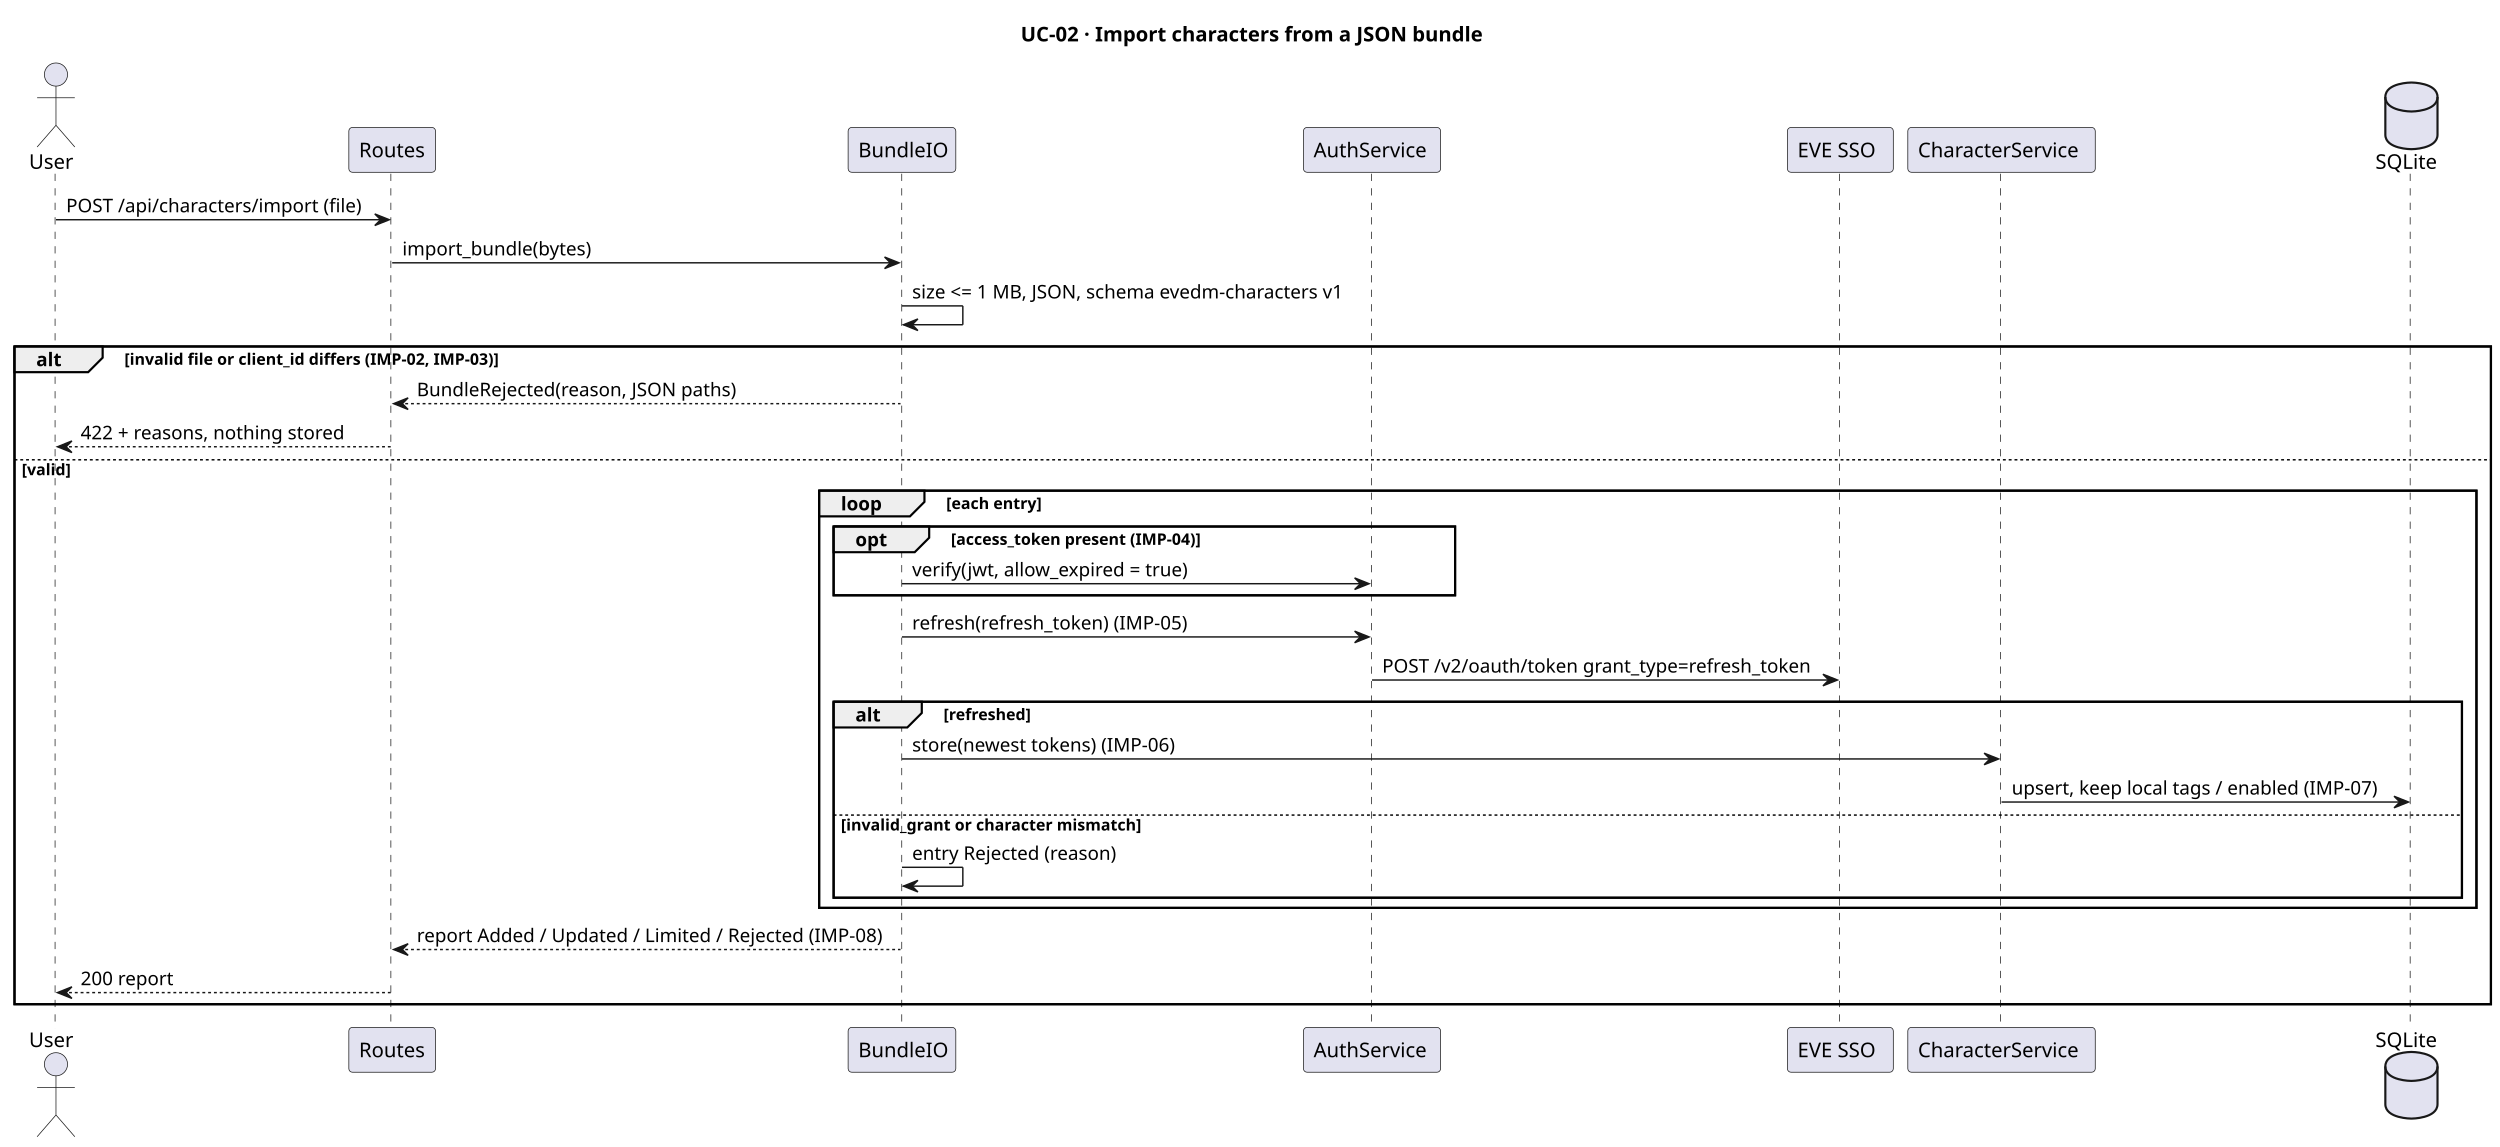
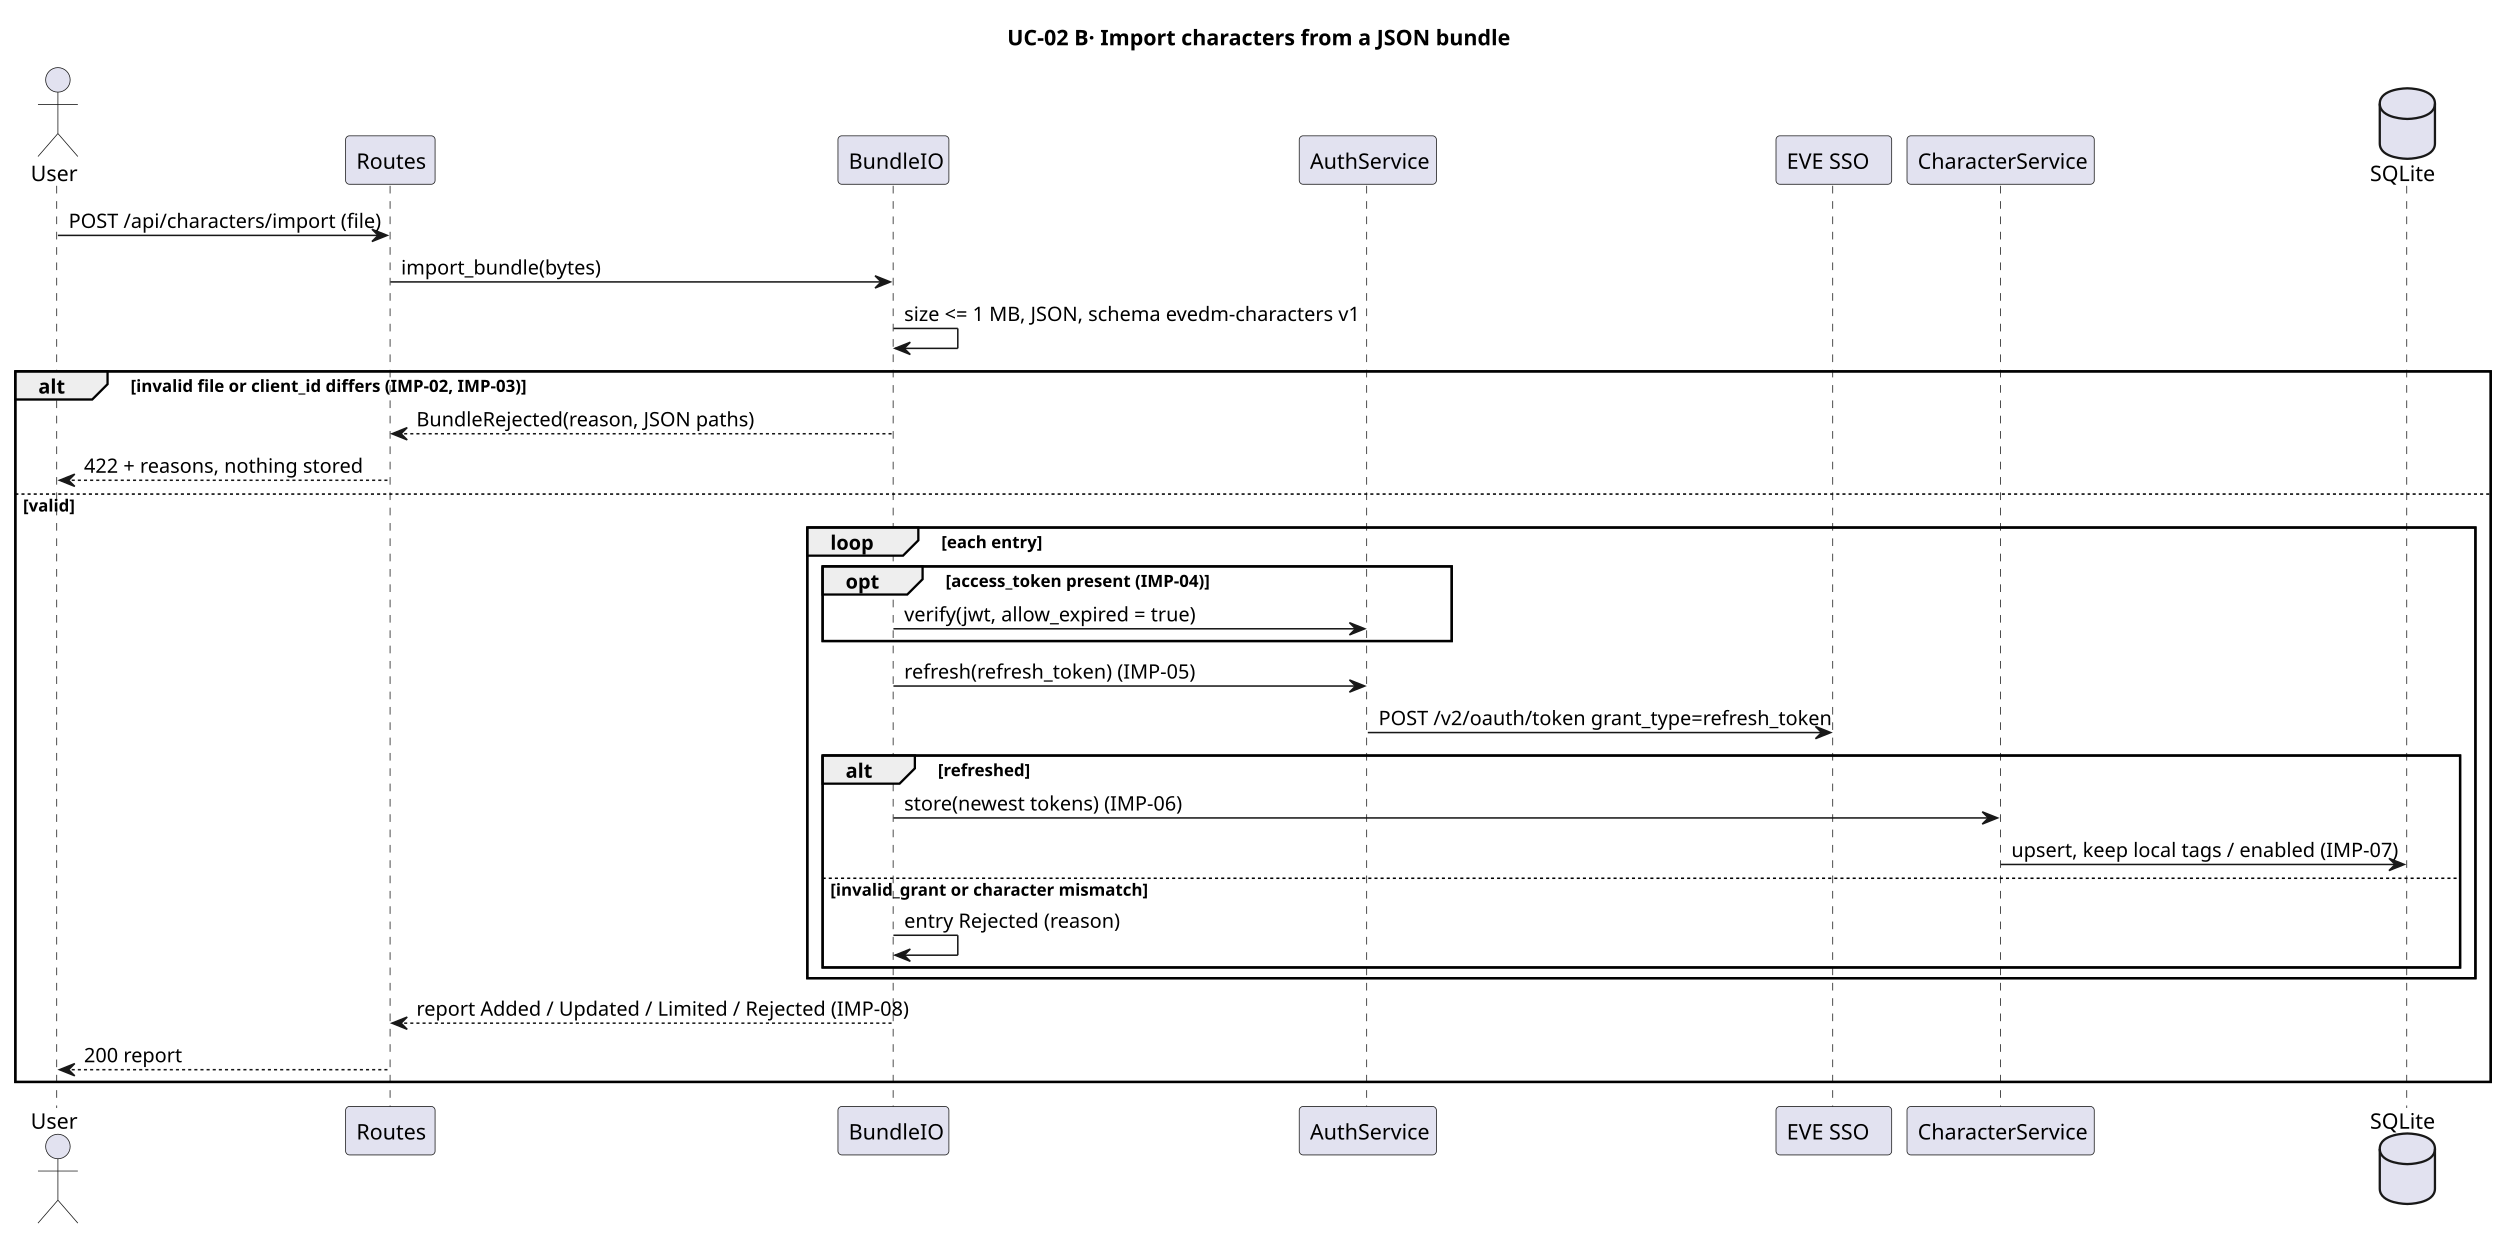
- <svg xmlns="http://www.w3.org/2000/svg" contentStyleType="text/css" height="791px" preserveAspectRatio="none" style="width:1725px;height:791px;background:#FFFFFF;" version="1.1" viewBox="0 0 1725 791" width="1725px" zoomAndPan="magnify">
+ <svg xmlns="http://www.w3.org/2000/svg" contentStyleType="text/css" height="804px" preserveAspectRatio="none" style="width:1631px;height:804px;background:#FFFFFF;" version="1.1" viewBox="0 0 1631 804" width="1631px" zoomAndPan="magnify">
  <defs />
  <g>
-     <text fill="#000000" font-family="sans-serif" font-size="14" font-weight="bold" lengthAdjust="spacing" textLength="319.184" x="704.284" y="28.562">UC-02 · Import characters from a JSON bundle</text>
-     <rect fill="none" height="453.832" style="stroke:#000000;stroke-width:1.5;" width="1708.752" x="10" y="239.067" />
-     <rect fill="none" height="287.875" style="stroke:#000000;stroke-width:1.5;" width="1143.546" x="565.206" y="338.565" />
-     <rect fill="none" height="47.459" style="stroke:#000000;stroke-width:1.5;" width="428.802" x="575.206" y="363.295" />
-     <rect fill="none" height="135.227" style="stroke:#000000;stroke-width:1.5;" width="1123.546" x="575.206" y="484.213" />
-     <line style="stroke:#181818;stroke-width:0.5;stroke-dasharray:5.0,5.0;" x1="38" x2="38" y1="119.879" y2="709.899" />
-     <line style="stroke:#181818;stroke-width:0.5;stroke-dasharray:5.0,5.0;" x1="269.694" x2="269.694" y1="119.879" y2="709.899" />
-     <line style="stroke:#181818;stroke-width:0.5;stroke-dasharray:5.0,5.0;" x1="622.206" x2="622.206" y1="119.879" y2="709.899" />
-     <line style="stroke:#181818;stroke-width:0.5;stroke-dasharray:5.0,5.0;" x1="946.378" x2="946.378" y1="119.879" y2="709.899" />
-     <line style="stroke:#181818;stroke-width:0.5;stroke-dasharray:5.0,5.0;" x1="1269.291" x2="1269.291" y1="119.879" y2="709.899" />
-     <line style="stroke:#181818;stroke-width:0.5;stroke-dasharray:5.0,5.0;" x1="1380.387" x2="1380.387" y1="119.879" y2="709.899" />
-     <line style="stroke:#181818;stroke-width:0.5;stroke-dasharray:5.0,5.0;" x1="1663.016" x2="1663.016" y1="119.879" y2="709.899" />
-     <text fill="#000000" font-family="sans-serif" font-size="14" lengthAdjust="spacing" textLength="31.24" x="20" y="116.502">User</text>
-     <ellipse cx="38.62" cy="51.44" fill="#E2E2F0" rx="8" ry="8" style="stroke:#181818;stroke-width:0.5;" />
-     <path d="M38.62,59.44 L38.62,86.439 M25.62,67.439 L51.62,67.439 M38.62,86.439 L25.62,101.439 M38.62,86.439 L51.62,101.439 " fill="none" style="stroke:#181818;stroke-width:0.5;" />
-     <text fill="#000000" font-family="sans-serif" font-size="14" lengthAdjust="spacing" textLength="31.24" x="20" y="722.462">User</text>
-     <ellipse cx="38.62" cy="734.339" fill="#E2E2F0" rx="8" ry="8" style="stroke:#181818;stroke-width:0.5;" />
-     <path d="M38.62,742.339 L38.62,769.339 M25.62,750.339 L51.62,750.339 M38.62,769.339 L25.62,784.339 M38.62,769.339 L51.62,784.339 " fill="none" style="stroke:#181818;stroke-width:0.5;" />
-     <rect fill="#E2E2F0" height="30.939" rx="2.5" ry="2.5" style="stroke:#181818;stroke-width:0.5;" width="59.815" x="240.694" y="87.939" />
-     <text fill="#000000" font-family="sans-serif" font-size="14" lengthAdjust="spacing" textLength="45.815" x="247.694" y="108.502">Routes</text>
-     <rect fill="#E2E2F0" height="30.939" rx="2.5" ry="2.5" style="stroke:#181818;stroke-width:0.5;" width="59.815" x="240.694" y="708.899" />
-     <text fill="#000000" font-family="sans-serif" font-size="14" lengthAdjust="spacing" textLength="45.815" x="247.694" y="729.462">Routes</text>
-     <rect fill="#E2E2F0" height="30.939" rx="2.5" ry="2.5" style="stroke:#181818;stroke-width:0.5;" width="74.3" x="585.206" y="87.939" />
-     <text fill="#000000" font-family="sans-serif" font-size="14" lengthAdjust="spacing" textLength="60.3" x="592.206" y="108.502">BundleIO</text>
-     <rect fill="#E2E2F0" height="30.939" rx="2.5" ry="2.5" style="stroke:#181818;stroke-width:0.5;" width="74.3" x="585.206" y="708.899" />
-     <text fill="#000000" font-family="sans-serif" font-size="14" lengthAdjust="spacing" textLength="60.3" x="592.206" y="729.462">BundleIO</text>
-     <rect fill="#E2E2F0" height="30.939" rx="2.5" ry="2.5" style="stroke:#181818;stroke-width:0.5;" width="94.63" x="899.378" y="87.939" />
-     <text fill="#000000" font-family="sans-serif" font-size="14" lengthAdjust="spacing" textLength="80.63" x="906.378" y="108.502">AuthService</text>
-     <rect fill="#E2E2F0" height="30.939" rx="2.5" ry="2.5" style="stroke:#181818;stroke-width:0.5;" width="94.63" x="899.378" y="708.899" />
-     <text fill="#000000" font-family="sans-serif" font-size="14" lengthAdjust="spacing" textLength="80.63" x="906.378" y="729.462">AuthService</text>
-     <rect fill="#E2E2F0" height="30.939" rx="2.5" ry="2.5" style="stroke:#181818;stroke-width:0.5;" width="73.097" x="1233.291" y="87.939" />
-     <text fill="#000000" font-family="sans-serif" font-size="14" lengthAdjust="spacing" textLength="59.097" x="1240.291" y="108.502">EVE SSO</text>
-     <rect fill="#E2E2F0" height="30.939" rx="2.5" ry="2.5" style="stroke:#181818;stroke-width:0.5;" width="73.097" x="1233.291" y="708.899" />
-     <text fill="#000000" font-family="sans-serif" font-size="14" lengthAdjust="spacing" textLength="59.097" x="1240.291" y="729.462">EVE SSO</text>
-     <rect fill="#E2E2F0" height="30.939" rx="2.5" ry="2.5" style="stroke:#181818;stroke-width:0.5;" width="129.343" x="1316.387" y="87.939" />
-     <text fill="#000000" font-family="sans-serif" font-size="14" lengthAdjust="spacing" textLength="115.343" x="1323.387" y="108.502">CharacterService</text>
-     <rect fill="#E2E2F0" height="30.939" rx="2.5" ry="2.5" style="stroke:#181818;stroke-width:0.5;" width="129.343" x="1316.387" y="708.899" />
-     <text fill="#000000" font-family="sans-serif" font-size="14" lengthAdjust="spacing" textLength="115.343" x="1323.387" y="729.462">CharacterService</text>
-     <text fill="#000000" font-family="sans-serif" font-size="14" lengthAdjust="spacing" textLength="43.736" x="1639.016" y="116.502">SQLite</text>
-     <path d="M1645.884,66.939 C1645.884,56.94 1663.884,56.94 1663.884,56.94 C1663.884,56.94 1681.884,56.94 1681.884,66.939 L1681.884,92.939 C1681.884,102.939 1663.884,102.939 1663.884,102.939 C1663.884,102.939 1645.884,102.939 1645.884,92.939 L1645.884,66.939 " fill="#E2E2F0" style="stroke:#181818;stroke-width:1.5;" />
-     <path d="M1645.884,66.939 C1645.884,76.939 1663.884,76.939 1663.884,76.939 C1663.884,76.939 1681.884,76.939 1681.884,66.939 " fill="none" style="stroke:#181818;stroke-width:1.5;" />
-     <text fill="#000000" font-family="sans-serif" font-size="14" lengthAdjust="spacing" textLength="43.736" x="1639.016" y="722.462">SQLite</text>
-     <path d="M1645.884,735.839 C1645.884,725.839 1663.884,725.839 1663.884,725.839 C1663.884,725.839 1681.884,725.839 1681.884,735.839 L1681.884,761.839 C1681.884,771.839 1663.884,771.839 1663.884,771.839 C1663.884,771.839 1645.884,771.839 1645.884,761.839 L1645.884,735.839 " fill="#E2E2F0" style="stroke:#181818;stroke-width:1.5;" />
-     <path d="M1645.884,735.839 C1645.884,745.839 1663.884,745.839 1663.884,745.839 C1663.884,745.839 1681.884,745.839 1681.884,735.839 " fill="none" style="stroke:#181818;stroke-width:1.5;" />
-     <polygon fill="#181818" points="258.601,147.608,268.601,151.608,258.601,155.608,262.601,151.608" style="stroke:#181818;stroke-width:1.0;" />
-     <line style="stroke:#181818;stroke-width:1.0;" x1="38.62" x2="264.601" y1="151.608" y2="151.608" />
-     <text fill="#000000" font-family="sans-serif" font-size="13" lengthAdjust="spacing" textLength="207.981" x="45.62" y="146.473">POST /api/characters/import (file)</text>
-     <polygon fill="#181818" points="610.356,177.338,620.356,181.338,610.356,185.338,614.356,181.338" style="stroke:#181818;stroke-width:1.0;" />
-     <line style="stroke:#181818;stroke-width:1.0;" x1="270.601" x2="616.356" y1="181.338" y2="181.338" />
-     <text fill="#000000" font-family="sans-serif" font-size="13" lengthAdjust="spacing" textLength="130.825" x="277.601" y="176.202">import_bundle(bytes)</text>
-     <line style="stroke:#181818;stroke-width:1.0;" x1="622.356" x2="664.356" y1="211.067" y2="211.067" />
-     <line style="stroke:#181818;stroke-width:1.0;" x1="664.356" x2="664.356" y1="211.067" y2="224.067" />
-     <line style="stroke:#181818;stroke-width:1.0;" x1="623.356" x2="664.356" y1="224.067" y2="224.067" />
-     <polygon fill="#181818" points="633.356,220.067,623.356,224.067,633.356,228.067,629.356,224.067" style="stroke:#181818;stroke-width:1.0;" />
-     <text fill="#000000" font-family="sans-serif" font-size="13" lengthAdjust="spacing" textLength="310.337" x="629.356" y="205.932">size &lt;= 1 MB, JSON, schema evedm-characters v1</text>
-     <path d="M10,239.067 L70.831,239.067 L70.831,246.797 L60.831,256.797 L10,256.797 L10,239.067 " fill="#EEEEEE" style="stroke:#000000;stroke-width:1.5;" />
-     <rect fill="none" height="453.832" style="stroke:#000000;stroke-width:1.5;" width="1708.752" x="10" y="239.067" />
-     <text fill="#000000" font-family="sans-serif" font-size="13" font-weight="bold" lengthAdjust="spacing" textLength="15.831" x="25" y="252.661">alt</text>
-     <text fill="#000000" font-family="sans-serif" font-size="11" font-weight="bold" lengthAdjust="spacing" textLength="260.675" x="85.831" y="251.724">[invalid file or client_id differs (IMP-02, IMP-03)]</text>
-     <polygon fill="#181818" points="281.601,274.526,271.601,278.526,281.601,282.526,277.601,278.526" style="stroke:#181818;stroke-width:1.0;" />
-     <line style="stroke:#181818;stroke-width:1.0;stroke-dasharray:2.0,2.0;" x1="275.601" x2="621.356" y1="278.526" y2="278.526" />
-     <text fill="#000000" font-family="sans-serif" font-size="13" lengthAdjust="spacing" textLength="228.662" x="287.601" y="273.391">BundleRejected(reason, JSON paths)</text>
-     <polygon fill="#181818" points="49.62,304.256,39.62,308.256,49.62,312.256,45.62,308.256" style="stroke:#181818;stroke-width:1.0;" />
-     <line style="stroke:#181818;stroke-width:1.0;stroke-dasharray:2.0,2.0;" x1="43.62" x2="269.601" y1="308.256" y2="308.256" />
-     <text fill="#000000" font-family="sans-serif" font-size="13" lengthAdjust="spacing" textLength="185.758" x="55.62" y="303.12">422 + reasons, nothing stored</text>
-     <line style="stroke:#000000;stroke-width:1.0;stroke-dasharray:2.0,2.0;" x1="10" x2="1718.752" y1="317.256" y2="317.256" />
-     <text fill="#000000" font-family="sans-serif" font-size="11" font-weight="bold" lengthAdjust="spacing" textLength="34.171" x="15" y="327.912">[valid]</text>
-     <path d="M565.206,338.565 L637.869,338.565 L637.869,346.295 L627.869,356.295 L565.206,356.295 L565.206,338.565 " fill="#EEEEEE" style="stroke:#000000;stroke-width:1.5;" />
-     <rect fill="none" height="287.875" style="stroke:#000000;stroke-width:1.5;" width="1143.546" x="565.206" y="338.565" />
-     <text fill="#000000" font-family="sans-serif" font-size="13" font-weight="bold" lengthAdjust="spacing" textLength="27.663" x="580.206" y="352.159">loop</text>
-     <text fill="#000000" font-family="sans-serif" font-size="11" font-weight="bold" lengthAdjust="spacing" textLength="65.689" x="652.869" y="351.222">[each entry]</text>
-     <path d="M575.206,363.295 L641.134,363.295 L641.134,371.024 L631.134,381.024 L575.206,381.024 L575.206,363.295 " fill="#EEEEEE" style="stroke:#000000;stroke-width:1.5;" />
-     <rect fill="none" height="47.459" style="stroke:#000000;stroke-width:1.5;" width="428.802" x="575.206" y="363.295" />
-     <text fill="#000000" font-family="sans-serif" font-size="13" font-weight="bold" lengthAdjust="spacing" textLength="20.928" x="590.206" y="376.889">opt</text>
-     <text fill="#000000" font-family="sans-serif" font-size="11" font-weight="bold" lengthAdjust="spacing" textLength="177.815" x="656.134" y="375.951">[access_token present (IMP-04)]</text>
-     <polygon fill="#181818" points="934.693,398.754,944.693,402.754,934.693,406.754,938.693,402.754" style="stroke:#181818;stroke-width:1.0;" />
-     <line style="stroke:#181818;stroke-width:1.0;" x1="622.356" x2="940.693" y1="402.754" y2="402.754" />
-     <text fill="#000000" font-family="sans-serif" font-size="13" lengthAdjust="spacing" textLength="194.473" x="629.356" y="397.618">verify(jwt, allow_expired = true)</text>
-     <polygon fill="#181818" points="934.693,435.483,944.693,439.483,934.693,443.483,938.693,439.483" style="stroke:#181818;stroke-width:1.0;" />
-     <line style="stroke:#181818;stroke-width:1.0;" x1="622.356" x2="940.693" y1="439.483" y2="439.483" />
-     <text fill="#000000" font-family="sans-serif" font-size="13" lengthAdjust="spacing" textLength="197.228" x="629.356" y="434.348">refresh(refresh_token) (IMP-05)</text>
-     <polygon fill="#181818" points="1257.839,465.213,1267.839,469.213,1257.839,473.213,1261.839,469.213" style="stroke:#181818;stroke-width:1.0;" />
-     <line style="stroke:#181818;stroke-width:1.0;" x1="946.693" x2="1263.839" y1="469.213" y2="469.213" />
-     <text fill="#000000" font-family="sans-serif" font-size="13" lengthAdjust="spacing" textLength="299.146" x="953.693" y="464.077">POST /v2/oauth/token grant_type=refresh_token</text>
-     <path d="M575.206,484.213 L636.037,484.213 L636.037,491.942 L626.037,501.942 L575.206,501.942 L575.206,484.213 " fill="#EEEEEE" style="stroke:#000000;stroke-width:1.5;" />
-     <rect fill="none" height="135.227" style="stroke:#000000;stroke-width:1.5;" width="1123.546" x="575.206" y="484.213" />
-     <text fill="#000000" font-family="sans-serif" font-size="13" font-weight="bold" lengthAdjust="spacing" textLength="15.831" x="590.206" y="497.807">alt</text>
-     <text fill="#000000" font-family="sans-serif" font-size="11" font-weight="bold" lengthAdjust="spacing" textLength="61.23" x="651.037" y="496.869">[refreshed]</text>
-     <polygon fill="#181818" points="1369.059,519.672,1379.059,523.672,1369.059,527.672,1373.059,523.672" style="stroke:#181818;stroke-width:1.0;" />
-     <line style="stroke:#181818;stroke-width:1.0;" x1="622.356" x2="1375.059" y1="523.672" y2="523.672" />
-     <text fill="#000000" font-family="sans-serif" font-size="13" lengthAdjust="spacing" textLength="189.338" x="629.356" y="518.536">store(newest tokens) (IMP-06)</text>
-     <polygon fill="#181818" points="1651.884,549.401,1661.884,553.401,1651.884,557.401,1655.884,553.401" style="stroke:#181818;stroke-width:1.0;" />
-     <line style="stroke:#181818;stroke-width:1.0;" x1="1381.059" x2="1657.884" y1="553.401" y2="553.401" />
-     <text fill="#000000" font-family="sans-serif" font-size="13" lengthAdjust="spacing" textLength="258.826" x="1388.059" y="548.266">upsert, keep local tags / enabled (IMP-07)</text>
-     <line style="stroke:#000000;stroke-width:1.0;stroke-dasharray:2.0,2.0;" x1="575.206" x2="1698.752" y1="562.401" y2="562.401" />
-     <text fill="#000000" font-family="sans-serif" font-size="11" font-weight="bold" lengthAdjust="spacing" textLength="202.028" x="580.206" y="573.058">[invalid_grant or character mismatch]</text>
-     <line style="stroke:#181818;stroke-width:1.0;" x1="622.356" x2="664.356" y1="598.44" y2="598.44" />
-     <line style="stroke:#181818;stroke-width:1.0;" x1="664.356" x2="664.356" y1="598.44" y2="611.44" />
-     <line style="stroke:#181818;stroke-width:1.0;" x1="623.356" x2="664.356" y1="611.44" y2="611.44" />
-     <polygon fill="#181818" points="633.356,607.44,623.356,611.44,633.356,615.44,629.356,611.44" style="stroke:#181818;stroke-width:1.0;" />
-     <text fill="#000000" font-family="sans-serif" font-size="13" lengthAdjust="spacing" textLength="144.511" x="629.356" y="593.305">entry Rejected (reason)</text>
-     <polygon fill="#181818" points="281.601,651.17,271.601,655.17,281.601,659.17,277.601,655.17" style="stroke:#181818;stroke-width:1.0;" />
-     <line style="stroke:#181818;stroke-width:1.0;stroke-dasharray:2.0,2.0;" x1="275.601" x2="621.356" y1="655.17" y2="655.17" />
-     <text fill="#000000" font-family="sans-serif" font-size="13" lengthAdjust="spacing" textLength="327.755" x="287.601" y="650.034">report Added / Updated / Limited / Rejected (IMP-08)</text>
-     <polygon fill="#181818" points="49.62,680.899,39.62,684.899,49.62,688.899,45.62,684.899" style="stroke:#181818;stroke-width:1.0;" />
-     <line style="stroke:#181818;stroke-width:1.0;stroke-dasharray:2.0,2.0;" x1="43.62" x2="269.601" y1="684.899" y2="684.899" />
-     <text fill="#000000" font-family="sans-serif" font-size="13" lengthAdjust="spacing" textLength="65.362" x="55.62" y="679.764">200 report</text>
+     <text fill="#000000" font-family="sans-serif" font-size="14" font-weight="bold" lengthAdjust="spacing" textLength="319.737" x="657.112" y="29.533">UC-02 В· Import characters from a JSON bundle</text>
+     <rect fill="none" height="463.594" style="stroke:#000000;stroke-width:1.5;" width="1614.96" x="10" y="242.273" />
+     <rect fill="none" height="294" style="stroke:#000000;stroke-width:1.5;" width="1088.276" x="526.685" y="344.164" />
+     <rect fill="none" height="48.703" style="stroke:#000000;stroke-width:1.5;" width="410.423" x="536.685" y="369.516" />
+     <rect fill="none" height="138.242" style="stroke:#000000;stroke-width:1.5;" width="1068.276" x="536.685" y="492.922" />
+     <line style="stroke:#181818;stroke-width:0.5;stroke-dasharray:5.0,5.0;" x1="37" x2="37" y1="121.219" y2="722.867" />
+     <line style="stroke:#181818;stroke-width:0.5;stroke-dasharray:5.0,5.0;" x1="254.486" x2="254.486" y1="121.219" y2="722.867" />
+     <line style="stroke:#181818;stroke-width:0.5;stroke-dasharray:5.0,5.0;" x1="582.685" x2="582.685" y1="121.219" y2="722.867" />
+     <line style="stroke:#181818;stroke-width:0.5;stroke-dasharray:5.0,5.0;" x1="891.625" x2="891.625" y1="121.219" y2="722.867" />
+     <line style="stroke:#181818;stroke-width:0.5;stroke-dasharray:5.0,5.0;" x1="1195.666" x2="1195.666" y1="121.219" y2="722.867" />
+     <line style="stroke:#181818;stroke-width:0.5;stroke-dasharray:5.0,5.0;" x1="1305.134" x2="1305.134" y1="121.219" y2="722.867" />
+     <line style="stroke:#181818;stroke-width:0.5;stroke-dasharray:5.0,5.0;" x1="1570.161" x2="1570.161" y1="121.219" y2="722.867" />
+     <text fill="#000000" font-family="sans-serif" font-size="14" lengthAdjust="spacing" textLength="29.559" x="20" y="118.143">User</text>
+     <ellipse cx="37.779" cy="52.109" fill="#E2E2F0" rx="8" ry="8" style="stroke:#181818;stroke-width:0.5;" />
+     <path d="M37.779,60.109 L37.779,87.109 M24.779,68.109 L50.779,68.109 M37.779,87.109 L24.779,102.109 M37.779,87.109 L50.779,102.109 " fill="none" style="stroke:#181818;stroke-width:0.5;" />
+     <text fill="#000000" font-family="sans-serif" font-size="14" lengthAdjust="spacing" textLength="29.559" x="20" y="736.4">User</text>
+     <ellipse cx="37.779" cy="747.977" fill="#E2E2F0" rx="8" ry="8" style="stroke:#181818;stroke-width:0.5;" />
+     <path d="M37.779,755.977 L37.779,782.977 M24.779,763.977 L50.779,763.977 M37.779,782.977 L24.779,797.977 M37.779,782.977 L50.779,797.977 " fill="none" style="stroke:#181818;stroke-width:0.5;" />
+     <rect fill="#E2E2F0" height="31.609" rx="2.5" ry="2.5" style="stroke:#181818;stroke-width:0.5;" width="58.358" x="225.486" y="88.609" />
+     <text fill="#000000" font-family="sans-serif" font-size="14" lengthAdjust="spacing" textLength="44.358" x="232.486" y="110.143">Routes</text>
+     <rect fill="#E2E2F0" height="31.609" rx="2.5" ry="2.5" style="stroke:#181818;stroke-width:0.5;" width="58.358" x="225.486" y="721.867" />
+     <text fill="#000000" font-family="sans-serif" font-size="14" lengthAdjust="spacing" textLength="44.358" x="232.486" y="743.4">Routes</text>
+     <rect fill="#E2E2F0" height="31.609" rx="2.5" ry="2.5" style="stroke:#181818;stroke-width:0.5;" width="72.372" x="546.685" y="88.609" />
+     <text fill="#000000" font-family="sans-serif" font-size="14" lengthAdjust="spacing" textLength="58.372" x="553.685" y="110.143">BundleIO</text>
+     <rect fill="#E2E2F0" height="31.609" rx="2.5" ry="2.5" style="stroke:#181818;stroke-width:0.5;" width="72.372" x="546.685" y="721.867" />
+     <text fill="#000000" font-family="sans-serif" font-size="14" lengthAdjust="spacing" textLength="58.372" x="553.685" y="743.4">BundleIO</text>
+     <rect fill="#E2E2F0" height="31.609" rx="2.5" ry="2.5" style="stroke:#181818;stroke-width:0.5;" width="89.482" x="847.625" y="88.609" />
+     <text fill="#000000" font-family="sans-serif" font-size="14" lengthAdjust="spacing" textLength="75.482" x="854.625" y="110.143">AuthService</text>
+     <rect fill="#E2E2F0" height="31.609" rx="2.5" ry="2.5" style="stroke:#181818;stroke-width:0.5;" width="89.482" x="847.625" y="721.867" />
+     <text fill="#000000" font-family="sans-serif" font-size="14" lengthAdjust="spacing" textLength="75.482" x="854.625" y="743.4">AuthService</text>
+     <rect fill="#E2E2F0" height="31.609" rx="2.5" ry="2.5" style="stroke:#181818;stroke-width:0.5;" width="75.469" x="1158.666" y="88.609" />
+     <text fill="#000000" font-family="sans-serif" font-size="14" lengthAdjust="spacing" textLength="61.469" x="1165.666" y="110.143">EVE SSO</text>
+     <rect fill="#E2E2F0" height="31.609" rx="2.5" ry="2.5" style="stroke:#181818;stroke-width:0.5;" width="75.469" x="1158.666" y="721.867" />
+     <text fill="#000000" font-family="sans-serif" font-size="14" lengthAdjust="spacing" textLength="61.469" x="1165.666" y="743.4">EVE SSO</text>
+     <rect fill="#E2E2F0" height="31.609" rx="2.5" ry="2.5" style="stroke:#181818;stroke-width:0.5;" width="122.151" x="1244.134" y="88.609" />
+     <text fill="#000000" font-family="sans-serif" font-size="14" lengthAdjust="spacing" textLength="108.151" x="1251.134" y="110.143">CharacterService</text>
+     <rect fill="#E2E2F0" height="31.609" rx="2.5" ry="2.5" style="stroke:#181818;stroke-width:0.5;" width="122.151" x="1244.134" y="721.867" />
+     <text fill="#000000" font-family="sans-serif" font-size="14" lengthAdjust="spacing" textLength="108.151" x="1251.134" y="743.4">CharacterService</text>
+     <text fill="#000000" font-family="sans-serif" font-size="14" lengthAdjust="spacing" textLength="42.8" x="1546.161" y="118.143">SQLite</text>
+     <path d="M1552.561,67.609 C1552.561,57.609 1570.561,57.609 1570.561,57.609 C1570.561,57.609 1588.561,57.609 1588.561,67.609 L1588.561,93.609 C1588.561,103.609 1570.561,103.609 1570.561,103.609 C1570.561,103.609 1552.561,103.609 1552.561,93.609 L1552.561,67.609 " fill="#E2E2F0" style="stroke:#181818;stroke-width:1.5;" />
+     <path d="M1552.561,67.609 C1552.561,77.609 1570.561,77.609 1570.561,77.609 C1570.561,77.609 1588.561,77.609 1588.561,67.609 " fill="none" style="stroke:#181818;stroke-width:1.5;" />
+     <text fill="#000000" font-family="sans-serif" font-size="14" lengthAdjust="spacing" textLength="42.8" x="1546.161" y="736.4">SQLite</text>
+     <path d="M1552.561,749.477 C1552.561,739.477 1570.561,739.477 1570.561,739.477 C1570.561,739.477 1588.561,739.477 1588.561,749.477 L1588.561,775.477 C1588.561,785.477 1570.561,785.477 1570.561,785.477 C1570.561,785.477 1552.561,785.477 1552.561,775.477 L1552.561,749.477 " fill="#E2E2F0" style="stroke:#181818;stroke-width:1.5;" />
+     <path d="M1552.561,749.477 C1552.561,759.477 1570.561,759.477 1570.561,759.477 C1570.561,759.477 1588.561,759.477 1588.561,749.477 " fill="none" style="stroke:#181818;stroke-width:1.5;" />
+     <polygon fill="#181818" points="242.666,149.57,252.666,153.57,242.666,157.57,246.666,153.57" style="stroke:#181818;stroke-width:1.0;" />
+     <line style="stroke:#181818;stroke-width:1.0;" x1="37.779" x2="248.666" y1="153.57" y2="153.57" />
+     <text fill="#000000" font-family="sans-serif" font-size="13" lengthAdjust="spacing" textLength="192.886" x="44.779" y="148.714">POST /api/characters/import (file)</text>
+     <polygon fill="#181818" points="570.871,179.922,580.871,183.922,570.871,187.922,574.871,183.922" style="stroke:#181818;stroke-width:1.0;" />
+     <line style="stroke:#181818;stroke-width:1.0;" x1="254.666" x2="576.871" y1="183.922" y2="183.922" />
+     <text fill="#000000" font-family="sans-serif" font-size="13" lengthAdjust="spacing" textLength="122.116" x="261.666" y="179.065">import_bundle(bytes)</text>
+     <line style="stroke:#181818;stroke-width:1.0;" x1="582.871" x2="624.871" y1="214.273" y2="214.273" />
+     <line style="stroke:#181818;stroke-width:1.0;" x1="624.871" x2="624.871" y1="214.273" y2="227.273" />
+     <line style="stroke:#181818;stroke-width:1.0;" x1="583.871" x2="624.871" y1="227.273" y2="227.273" />
+     <polygon fill="#181818" points="593.871,223.273,583.871,227.273,593.871,231.273,589.871,227.273" style="stroke:#181818;stroke-width:1.0;" />
+     <text fill="#000000" font-family="sans-serif" font-size="13" lengthAdjust="spacing" textLength="295.496" x="589.871" y="209.417">size &lt;= 1 MB, JSON, schema evedm-characters v1</text>
+     <path d="M10,242.273 L70.171,242.273 L70.171,250.625 L60.171,260.625 L10,260.625 L10,242.273 " fill="#EEEEEE" style="stroke:#000000;stroke-width:1.5;" />
+     <rect fill="none" height="463.594" style="stroke:#000000;stroke-width:1.5;" width="1614.96" x="10" y="242.273" />
+     <text fill="#000000" font-family="sans-serif" font-size="13" font-weight="bold" lengthAdjust="spacing" textLength="15.171" x="25" y="256.769">alt</text>
+     <text fill="#000000" font-family="sans-serif" font-size="11" font-weight="bold" lengthAdjust="spacing" textLength="246.931" x="85.171" y="255.692">[invalid file or client_id differs (IMP-02, IMP-03)]</text>
+     <polygon fill="#181818" points="265.666,278.977,255.666,282.977,265.666,286.977,261.666,282.977" style="stroke:#181818;stroke-width:1.0;" />
+     <line style="stroke:#181818;stroke-width:1.0;stroke-dasharray:2.0,2.0;" x1="259.666" x2="581.871" y1="282.977" y2="282.977" />
+     <text fill="#000000" font-family="sans-serif" font-size="13" lengthAdjust="spacing" textLength="217.502" x="271.666" y="278.12">BundleRejected(reason, JSON paths)</text>
+     <polygon fill="#181818" points="48.779,309.328,38.779,313.328,48.779,317.328,44.779,313.328" style="stroke:#181818;stroke-width:1.0;" />
+     <line style="stroke:#181818;stroke-width:1.0;stroke-dasharray:2.0,2.0;" x1="42.779" x2="253.666" y1="313.328" y2="313.328" />
+     <text fill="#000000" font-family="sans-serif" font-size="13" lengthAdjust="spacing" textLength="172.371" x="54.779" y="308.472">422 + reasons, nothing stored</text>
+     <line style="stroke:#000000;stroke-width:1.0;stroke-dasharray:2.0,2.0;" x1="10" x2="1624.96" y1="322.328" y2="322.328" />
+     <text fill="#000000" font-family="sans-serif" font-size="11" font-weight="bold" lengthAdjust="spacing" textLength="32.393" x="15" y="333.747">[valid]</text>
+     <path d="M526.685,344.164 L599.119,344.164 L599.119,352.516 L589.119,362.516 L526.685,362.516 L526.685,344.164 " fill="#EEEEEE" style="stroke:#000000;stroke-width:1.5;" />
+     <rect fill="none" height="294" style="stroke:#000000;stroke-width:1.5;" width="1088.276" x="526.685" y="344.164" />
+     <text fill="#000000" font-family="sans-serif" font-size="13" font-weight="bold" lengthAdjust="spacing" textLength="27.435" x="541.685" y="358.659">loop</text>
+     <text fill="#000000" font-family="sans-serif" font-size="11" font-weight="bold" lengthAdjust="spacing" textLength="62.353" x="614.119" y="357.583">[each entry]</text>
+     <path d="M536.685,369.516 L601.895,369.516 L601.895,377.867 L591.895,387.867 L536.685,387.867 L536.685,369.516 " fill="#EEEEEE" style="stroke:#000000;stroke-width:1.5;" />
+     <rect fill="none" height="48.703" style="stroke:#000000;stroke-width:1.5;" width="410.423" x="536.685" y="369.516" />
+     <text fill="#000000" font-family="sans-serif" font-size="13" font-weight="bold" lengthAdjust="spacing" textLength="20.211" x="551.685" y="384.011">opt</text>
+     <text fill="#000000" font-family="sans-serif" font-size="11" font-weight="bold" lengthAdjust="spacing" textLength="168.115" x="616.895" y="382.935">[access_token present (IMP-04)]</text>
+     <polygon fill="#181818" points="880.367,406.219,890.367,410.219,880.367,414.219,884.367,410.219" style="stroke:#181818;stroke-width:1.0;" />
+     <line style="stroke:#181818;stroke-width:1.0;" x1="582.871" x2="886.367" y1="410.219" y2="410.219" />
+     <text fill="#000000" font-family="sans-serif" font-size="13" lengthAdjust="spacing" textLength="179.537" x="589.871" y="405.362">verify(jwt, allow_expired = true)</text>
+     <polygon fill="#181818" points="880.367,443.57,890.367,447.57,880.367,451.57,884.367,447.57" style="stroke:#181818;stroke-width:1.0;" />
+     <line style="stroke:#181818;stroke-width:1.0;" x1="582.871" x2="886.367" y1="447.57" y2="447.57" />
+     <text fill="#000000" font-family="sans-serif" font-size="13" lengthAdjust="spacing" textLength="182.781" x="589.871" y="442.714">refresh(refresh_token) (IMP-05)</text>
+     <polygon fill="#181818" points="1184.4,473.922,1194.4,477.922,1184.4,481.922,1188.4,477.922" style="stroke:#181818;stroke-width:1.0;" />
+     <line style="stroke:#181818;stroke-width:1.0;" x1="892.367" x2="1190.4" y1="477.922" y2="477.922" />
+     <text fill="#000000" font-family="sans-serif" font-size="13" lengthAdjust="spacing" textLength="280.033" x="899.367" y="473.065">POST /v2/oauth/token grant_type=refresh_token</text>
+     <path d="M536.685,492.922 L596.856,492.922 L596.856,501.273 L586.856,511.273 L536.685,511.273 L536.685,492.922 " fill="#EEEEEE" style="stroke:#000000;stroke-width:1.5;" />
+     <rect fill="none" height="138.242" style="stroke:#000000;stroke-width:1.5;" width="1068.276" x="536.685" y="492.922" />
+     <text fill="#000000" font-family="sans-serif" font-size="13" font-weight="bold" lengthAdjust="spacing" textLength="15.171" x="551.685" y="507.417">alt</text>
+     <text fill="#000000" font-family="sans-serif" font-size="11" font-weight="bold" lengthAdjust="spacing" textLength="57.46" x="611.856" y="506.341">[refreshed]</text>
+     <polygon fill="#181818" points="1293.21,529.625,1303.21,533.625,1293.21,537.625,1297.21,533.625" style="stroke:#181818;stroke-width:1.0;" />
+     <line style="stroke:#181818;stroke-width:1.0;" x1="582.871" x2="1299.21" y1="533.625" y2="533.625" />
+     <text fill="#000000" font-family="sans-serif" font-size="13" lengthAdjust="spacing" textLength="174.833" x="589.871" y="528.769">store(newest tokens) (IMP-06)</text>
+     <polygon fill="#181818" points="1558.561,559.977,1568.561,563.977,1558.561,567.977,1562.561,563.977" style="stroke:#181818;stroke-width:1.0;" />
+     <line style="stroke:#181818;stroke-width:1.0;" x1="1305.21" x2="1564.561" y1="563.977" y2="563.977" />
+     <text fill="#000000" font-family="sans-serif" font-size="13" lengthAdjust="spacing" textLength="241.351" x="1312.21" y="559.12">upsert, keep local tags / enabled (IMP-07)</text>
+     <line style="stroke:#000000;stroke-width:1.0;stroke-dasharray:2.0,2.0;" x1="536.685" x2="1604.96" y1="572.977" y2="572.977" />
+     <text fill="#000000" font-family="sans-serif" font-size="11" font-weight="bold" lengthAdjust="spacing" textLength="196.84" x="541.685" y="584.395">[invalid_grant or character mismatch]</text>
+     <line style="stroke:#181818;stroke-width:1.0;" x1="582.871" x2="624.871" y1="610.164" y2="610.164" />
+     <line style="stroke:#181818;stroke-width:1.0;" x1="624.871" x2="624.871" y1="610.164" y2="623.164" />
+     <line style="stroke:#181818;stroke-width:1.0;" x1="583.871" x2="624.871" y1="623.164" y2="623.164" />
+     <polygon fill="#181818" points="593.871,619.164,583.871,623.164,593.871,627.164,589.871,623.164" style="stroke:#181818;stroke-width:1.0;" />
+     <text fill="#000000" font-family="sans-serif" font-size="13" lengthAdjust="spacing" textLength="135.84" x="589.871" y="605.308">entry Rejected (reason)</text>
+     <polygon fill="#181818" points="265.666,663.516,255.666,667.516,265.666,671.516,261.666,667.516" style="stroke:#181818;stroke-width:1.0;" />
+     <line style="stroke:#181818;stroke-width:1.0;stroke-dasharray:2.0,2.0;" x1="259.666" x2="581.871" y1="667.516" y2="667.516" />
+     <text fill="#000000" font-family="sans-serif" font-size="13" lengthAdjust="spacing" textLength="304.205" x="271.666" y="662.659">report Added / Updated / Limited / Rejected (IMP-08)</text>
+     <polygon fill="#181818" points="48.779,693.867,38.779,697.867,48.779,701.867,44.779,697.867" style="stroke:#181818;stroke-width:1.0;" />
+     <line style="stroke:#181818;stroke-width:1.0;stroke-dasharray:2.0,2.0;" x1="42.779" x2="253.666" y1="697.867" y2="697.867" />
+     <text fill="#000000" font-family="sans-serif" font-size="13" lengthAdjust="spacing" textLength="59.262" x="54.779" y="693.011">200 report</text>
  </g>
</svg>
